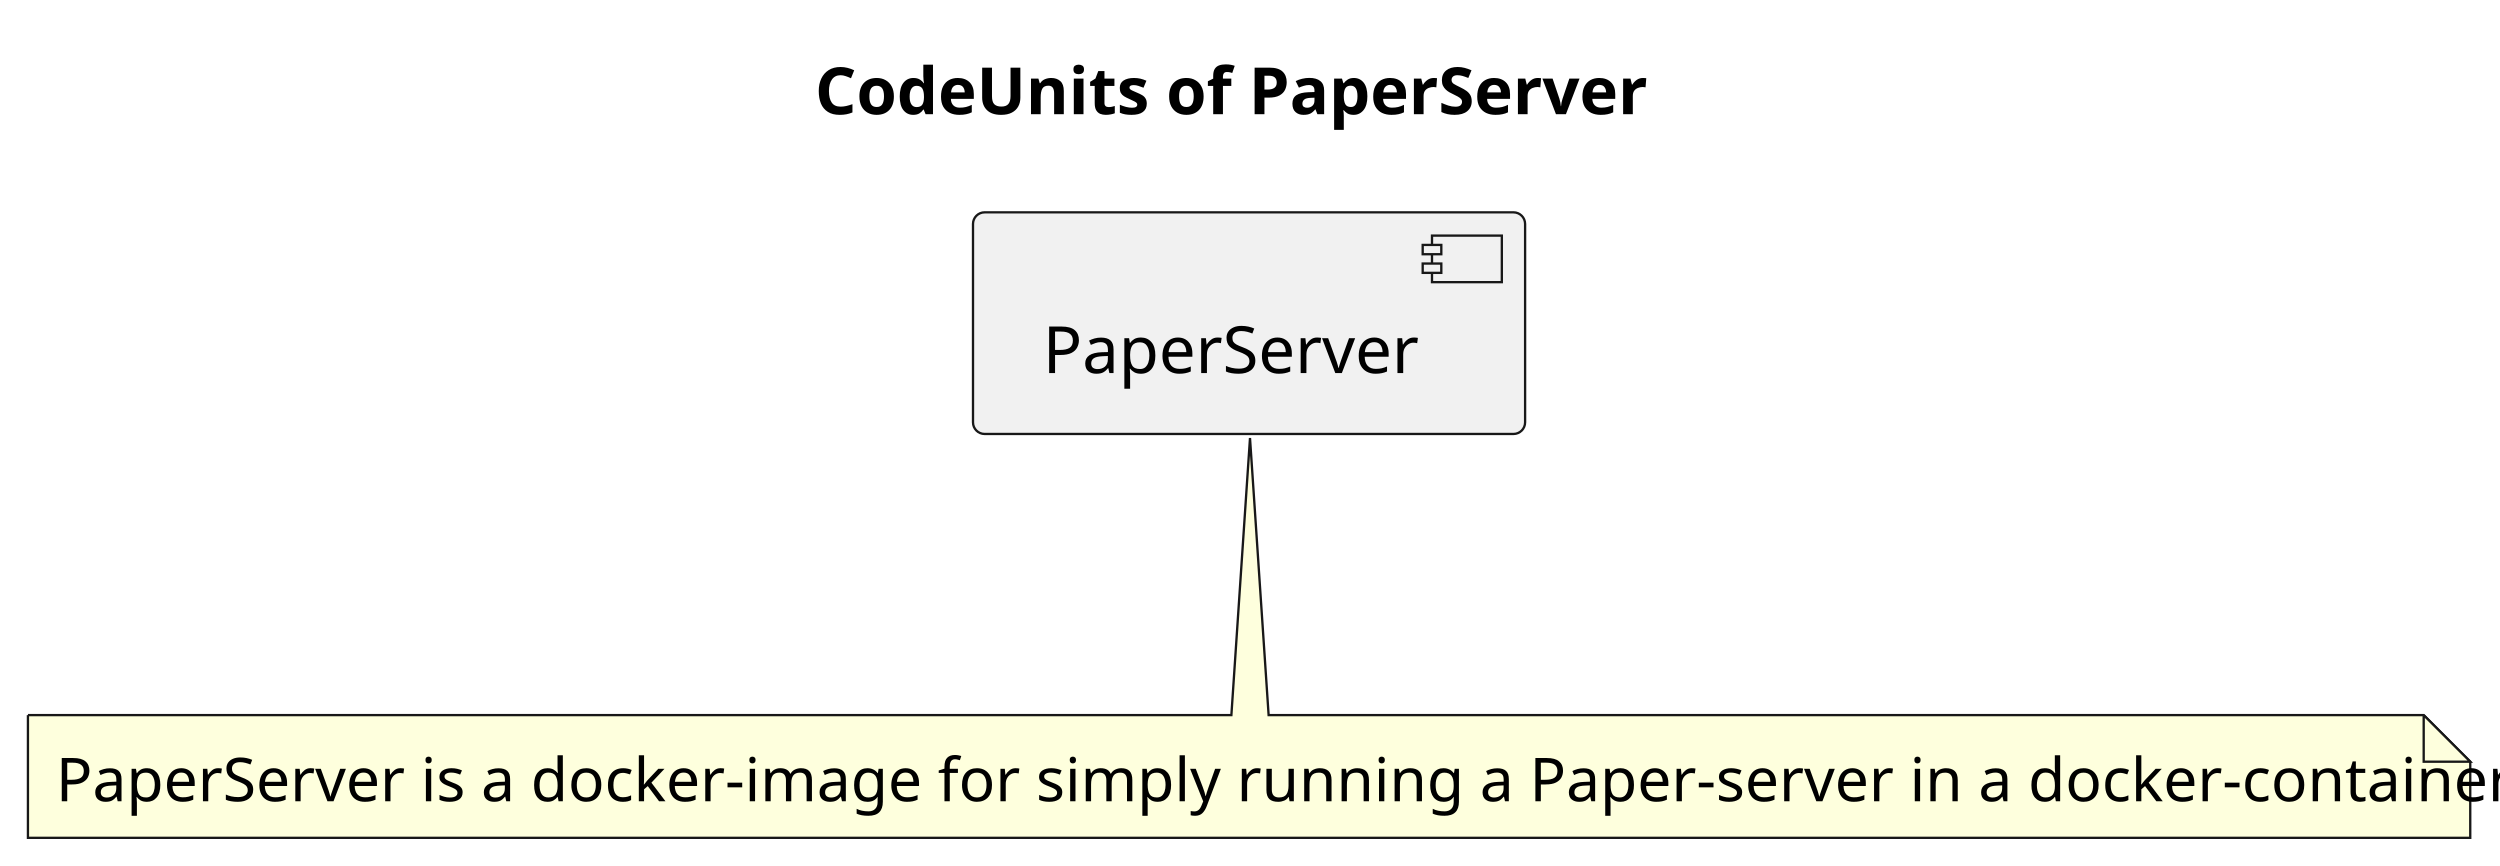
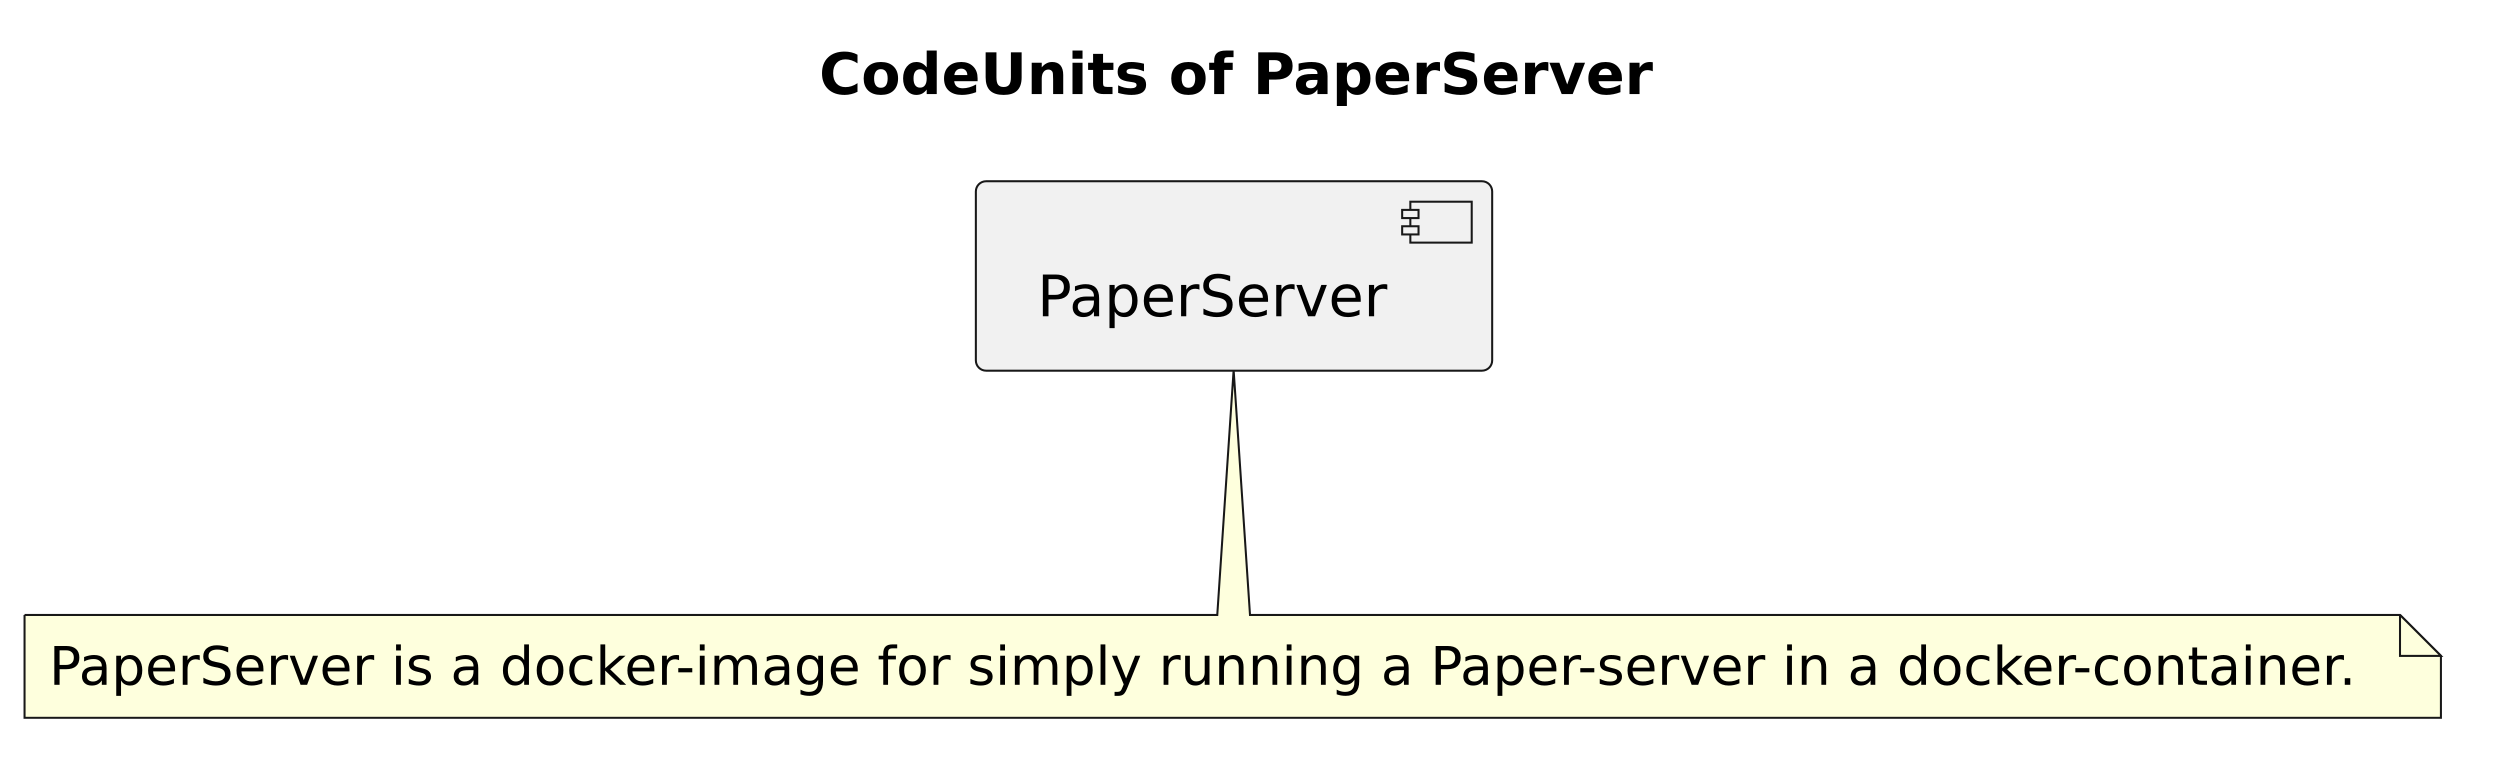
- <svg xmlns="http://www.w3.org/2000/svg" contentStyleType="text/css" data-diagram-type="DESCRIPTION" height="186px" preserveAspectRatio="none" style="width:537px;height:186px;background:#FFFFFF;" version="1.1" viewBox="0 0 537 186" width="537px" zoomAndPan="magnify">
+ <svg xmlns="http://www.w3.org/2000/svg" contentStyleType="text/css" data-diagram-type="DESCRIPTION" height="190px" preserveAspectRatio="none" style="width:611px;height:190px;background:#FFFFFF;" version="1.1" viewBox="0 0 611 190" width="611px" zoomAndPan="magnify">
  <defs />
  <g>
-     <g class="title" data-source-line="1">
-       <text fill="#000000" font-family="sans-serif" font-size="14" font-weight="bold" lengthAdjust="spacing" textLength="173.496" x="175.057" y="24.533">CodeUnits of PaperServer</text>
+     <g class="title" data-source-line="2">
+       <text fill="#000000" font-family="'DejaVu Sans'" font-size="14" font-weight="700" lengthAdjust="spacing" textLength="204.162" x="200.2" y="22.995">CodeUnits of PaperServer</text>
    </g>
-     <g class="entity" data-entity="PaperServer" data-source-line="3" data-uid="ent0002" id="entity_PaperServer">
-       <rect fill="#F1F1F1" height="47.609" rx="2.5" ry="2.5" style="stroke:#181818;stroke-width:0.5;" width="118.593" x="209" y="45.609" />
-       <rect fill="#F1F1F1" height="10" style="stroke:#181818;stroke-width:0.5;" width="15" x="307.593" y="50.609" />
-       <rect fill="#F1F1F1" height="2" style="stroke:#181818;stroke-width:0.5;" width="4" x="305.593" y="52.609" />
-       <rect fill="#F1F1F1" height="2" style="stroke:#181818;stroke-width:0.5;" width="4" x="305.593" y="56.609" />
-       <text fill="#000000" font-family="sans-serif" font-size="14" lengthAdjust="spacing" textLength="78.593" x="224" y="80.143">PaperServer</text>
+     <g class="entity" data-qualified-name="PaperServer" data-source-line="4" id="ent0001">
+       <rect fill="#F1F1F1" height="46.297" rx="2.5" ry="2.5" style="stroke:#181818;stroke-width:0.5;" width="126.188" x="238.5" y="44.297" />
+       <rect fill="#F1F1F1" height="10" style="stroke:#181818;stroke-width:0.5;" width="15" x="344.688" y="49.297" />
+       <rect fill="#F1F1F1" height="2" style="stroke:#181818;stroke-width:0.5;" width="4" x="342.688" y="51.297" />
+       <rect fill="#F1F1F1" height="2" style="stroke:#181818;stroke-width:0.5;" width="4" x="342.688" y="55.297" />
+       <text fill="#000000" font-family="'DejaVu Sans'" font-size="14" lengthAdjust="spacing" textLength="86.188" x="253.5" y="77.292">PaperServer</text>
    </g>
-     <g class="entity" data-entity="PaperServerNote" data-source-line="5" data-uid="ent0003" id="entity_PaperServerNote">
-       <path d="M6,153.609 L6,179.961 A0,0 0 0 0 6,179.961 L530.61,179.961 A0,0 0 0 0 530.61,179.961 L530.61,163.609 L520.61,153.609 L272.5,153.609 L268.5,94.089 L264.5,153.609 L6,153.609 A0,0 0 0 0 6,153.609" fill="#FEFFDD" style="stroke:#181818;stroke-width:0.5;" />
-       <path d="M520.61,153.609 L520.61,163.609 L530.61,163.609 L520.61,153.609" fill="#FEFFDD" style="stroke:#181818;stroke-width:0.5;" />
-       <text fill="#000000" font-family="sans-serif" font-size="13" lengthAdjust="spacing" textLength="503.61" x="12" y="172.105">PaperServer is a docker-image for simply running a Paper-server in a docker-container.</text>
+     <g class="entity" data-qualified-name="PaperServerNote" data-source-line="6" id="ent0002">
+       <path d="M6,150.297 L6,175.43 A0,0 0 0 0 6,175.43 L596.562,175.43 A0,0 0 0 0 596.562,175.43 L596.562,160.297 L586.562,150.297 L305.5,150.297 L301.5,90.457 L297.5,150.297 L6,150.297 A0,0 0 0 0 6,150.297" fill="#FEFFDD" style="stroke:#181818;stroke-width:0.5;" />
+       <path d="M586.562,150.297 L586.562,160.297 L596.562,160.297 L586.562,150.297" fill="#FEFFDD" style="stroke:#181818;stroke-width:0.5;" />
+       <text fill="#000000" font-family="'DejaVu Sans'" font-size="13" lengthAdjust="spacing" textLength="569.562" x="12" y="167.364">PaperServer is a docker-image for simply running a Paper-server in a docker-container.</text>
    </g>
  </g>
</svg>
